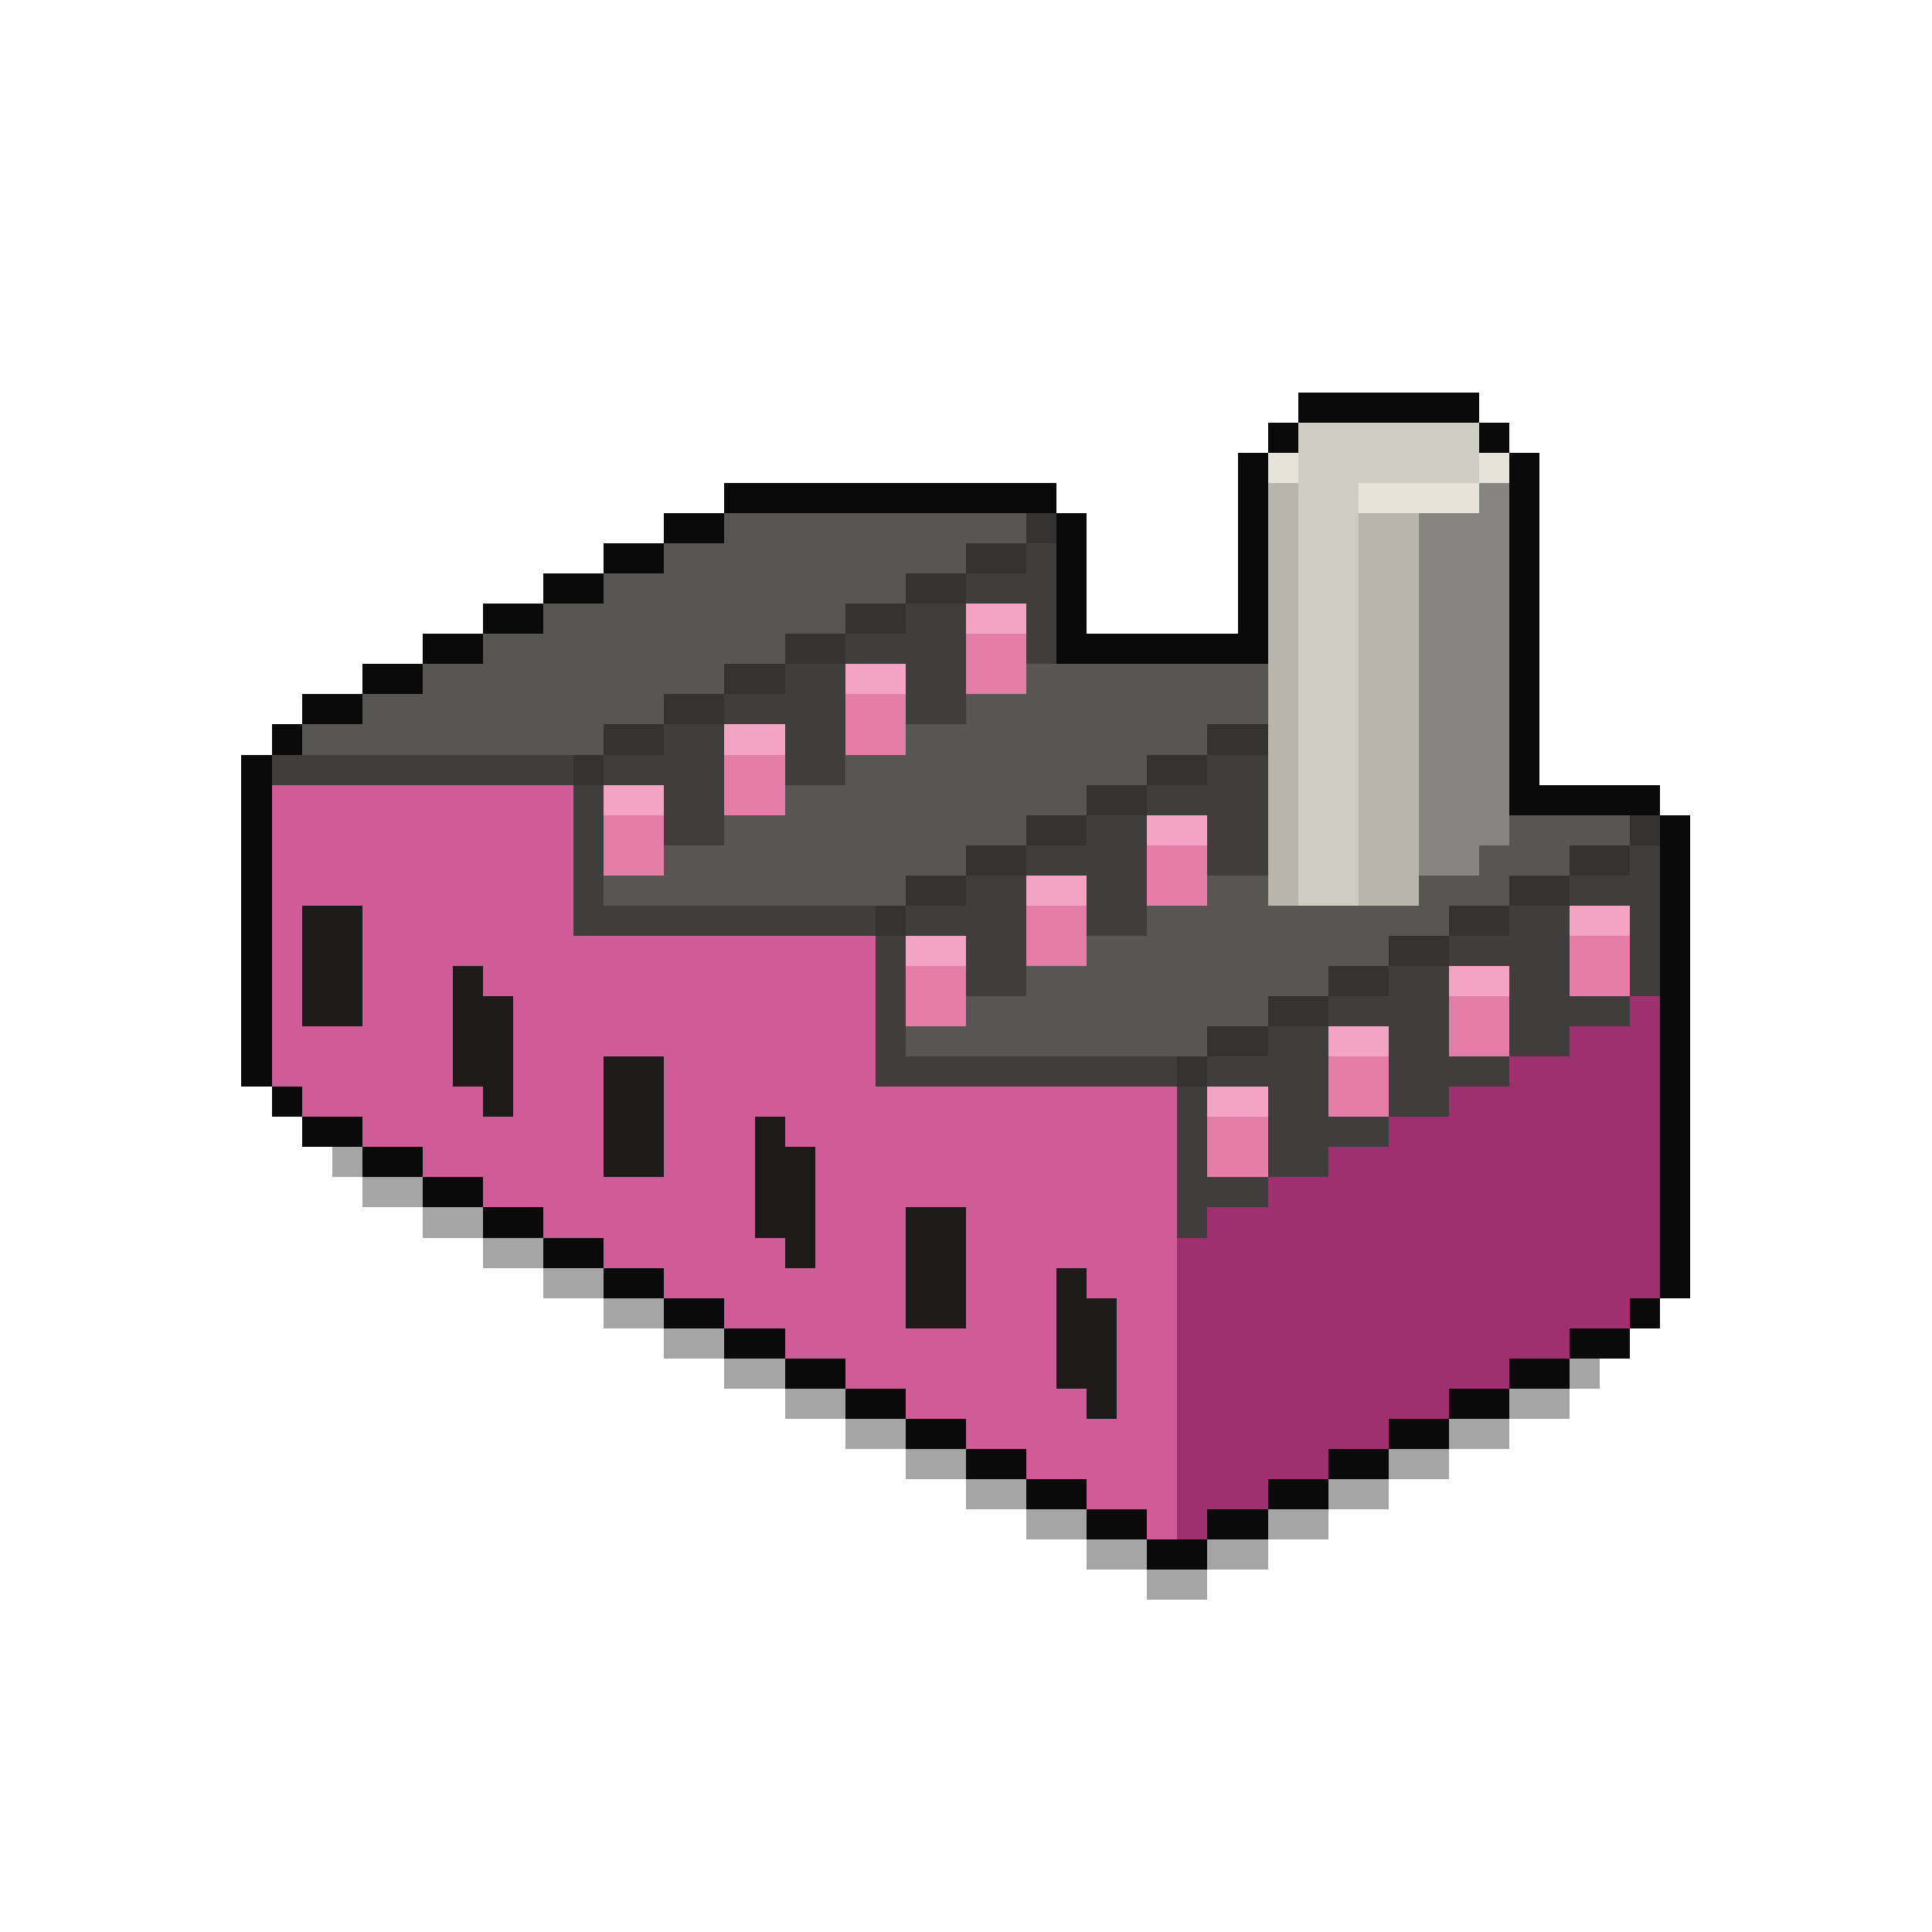
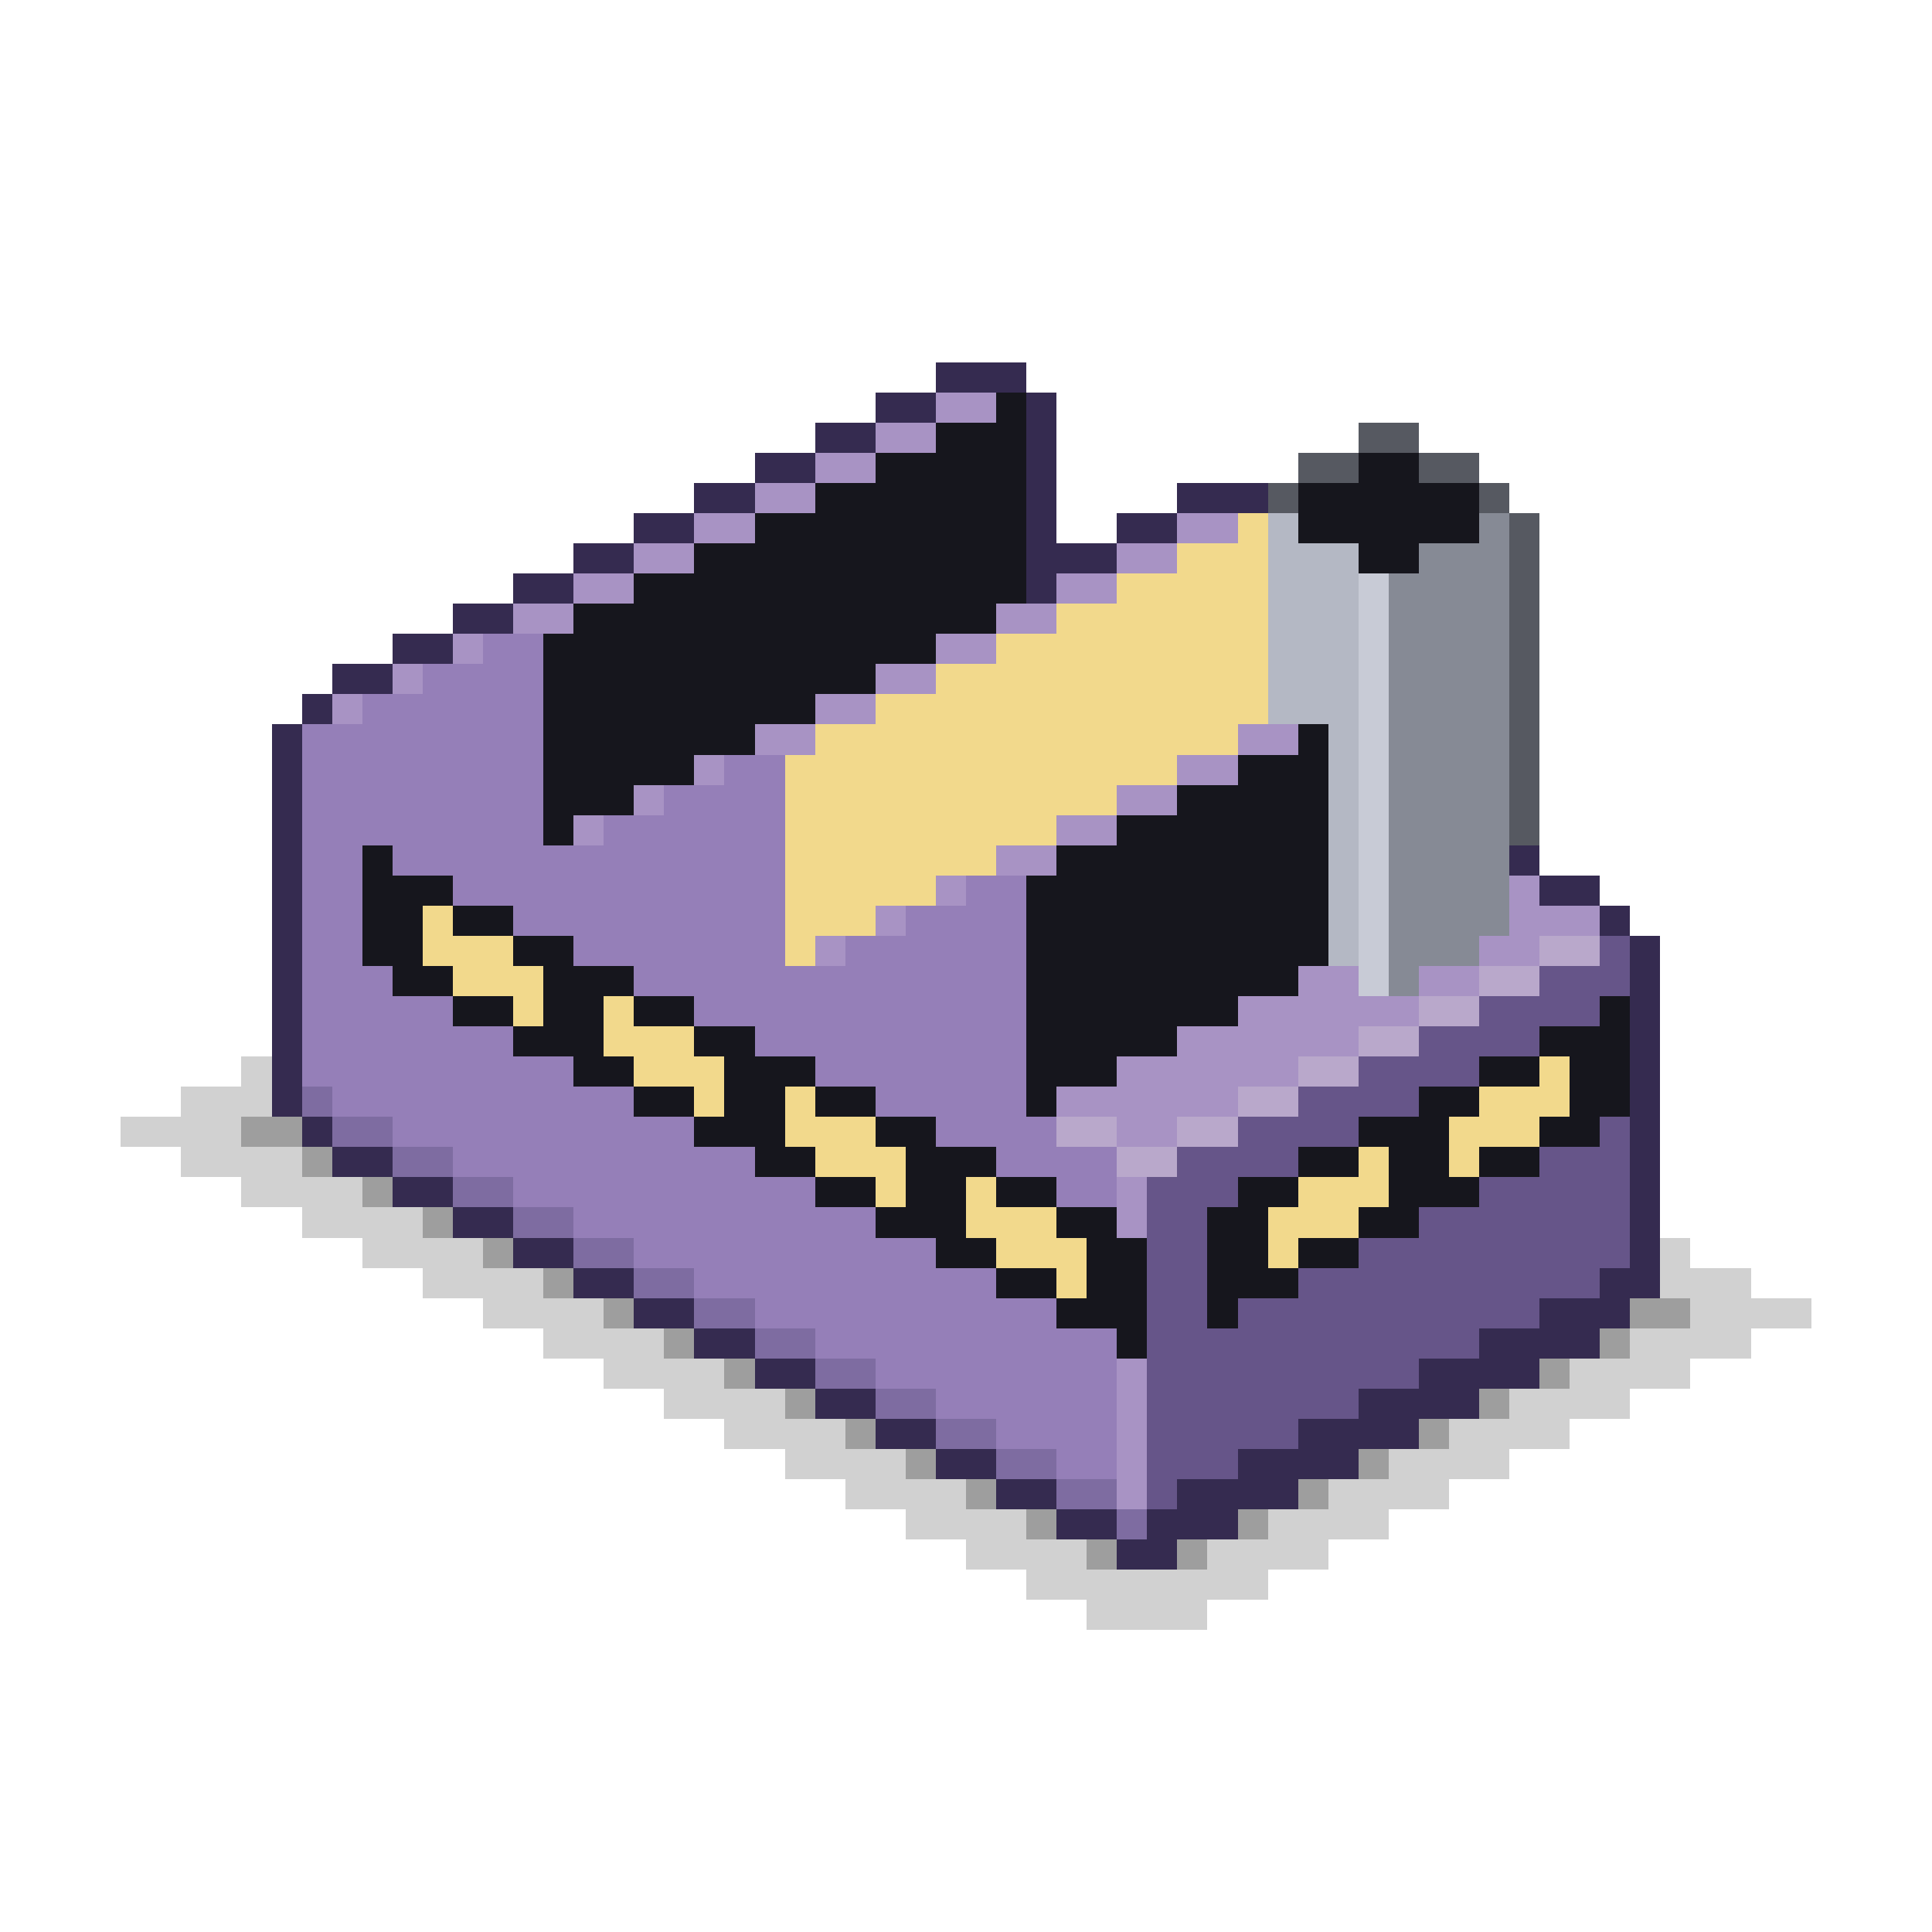
<svg xmlns="http://www.w3.org/2000/svg" viewBox="0 0 64 64" shape-rendering="crispEdges">
-   <path fill="#ce5d97" d="M9 26h10v4h-10zM9 30h1v6h-1zM12 30h7v2h-7zM19 31h10v4h-10zM12 32h3v6h-3zM16 32h3v1h-3zM17 33h2v7h-2zM10 34h2v3h-2zM19 35h1v6h-1zM22 35h7v2h-7zM15 36h1v3h-1zM29 36h10v4h-10zM16 37h1v3h-1zM22 37h3v6h-3zM26 37h3v1h-3zM14 38h1v1h-1zM27 38h2v7h-2zM20 39h2v3h-2zM18 40h1v1h-1zM29 40h1v6h-1zM32 40h7v2h-7zM25 41h1v3h-1zM26 42h1v3h-1zM32 42h3v6h-3zM36 42h3v1h-3zM24 43h1v1h-1zM37 43h2v7h-2zM30 44h2v3h-2zM28 45h1v1h-1zM35 46h1v3h-1zM36 47h1v3h-1zM34 48h1v1h-1zM38 50h1v1h-1z" />
-   <path fill="#575653" d="M24 17h10v1h-10zM22 18h10v1h-10zM20 19h10v1h-10zM18 20h10v1h-10zM16 21h10v1h-10zM14 22h10v1h-10zM34 22h8v2h-8zM12 23h10v1h-10zM32 23h2v5h-2zM10 24h10v1h-10zM30 24h2v5h-2zM34 24h6v1h-6zM28 25h2v5h-2zM34 25h4v1h-4zM26 26h2v4h-2zM34 26h2v1h-2zM24 27h2v3h-2zM50 27h4v1h-4zM22 28h2v2h-2zM49 28h3v1h-3zM20 29h2v1h-2zM40 29h2v5h-2zM47 29h3v1h-3zM38 30h2v5h-2zM42 30h6v1h-6zM36 31h2v4h-2zM42 31h4v1h-4zM34 32h2v3h-2zM42 32h2v1h-2zM32 33h2v2h-2zM30 34h2v1h-2z" />
-   <path fill="#403e3c" d="M34 18h1v4h-1zM32 19h2v1h-2zM30 20h2v4h-2zM28 21h2v1h-2zM26 22h2v4h-2zM24 23h2v1h-2zM22 24h2v4h-2zM9 25h10v1h-10zM20 25h2v1h-2zM40 25h2v4h-2zM19 26h1v5h-1zM38 26h2v1h-2zM36 27h2v4h-2zM34 28h2v1h-2zM54 28h1v5h-1zM32 29h2v4h-2zM52 29h2v1h-2zM20 30h9v1h-9zM30 30h2v1h-2zM50 30h2v5h-2zM29 31h1v5h-1zM48 31h2v1h-2zM46 32h2v5h-2zM44 33h2v1h-2zM52 33h2v1h-2zM42 34h2v5h-2zM30 35h9v1h-9zM40 35h2v1h-2zM48 35h2v1h-2zM39 36h1v5h-1zM44 37h2v1h-2zM40 39h2v1h-2z" />
-   <path fill="#a02f6f" d="M54 33h1v10h-1zM52 34h2v10h-2zM50 35h2v10h-2zM48 36h2v10h-2zM46 37h2v10h-2zM44 38h2v10h-2zM42 39h2v10h-2zM40 40h2v10h-2zM39 41h1v10h-1z" />
-   <path fill="#0a0a0a" d="M43 13h6v1h-6zM42 14h1v1h-1zM49 14h1v1h-1zM41 15h1v7h-1zM50 15h1v12h-1zM24 16h11v1h-11zM22 17h2v1h-2zM35 17h1v5h-1zM20 18h2v1h-2zM18 19h2v1h-2zM16 20h2v1h-2zM14 21h2v1h-2zM36 21h5v1h-5zM12 22h2v1h-2zM10 23h2v1h-2zM9 24h1v1h-1zM8 25h1v11h-1zM51 26h4v1h-4zM55 27h1v16h-1zM9 36h1v1h-1zM10 37h2v1h-2zM12 38h2v1h-2zM14 39h2v1h-2zM16 40h2v1h-2zM18 41h2v1h-2zM20 42h2v1h-2zM22 43h2v1h-2zM54 43h1v1h-1zM24 44h2v1h-2zM52 44h2v1h-2zM26 45h2v1h-2zM50 45h2v1h-2zM28 46h2v1h-2zM48 46h2v1h-2zM30 47h2v1h-2zM46 47h2v1h-2zM32 48h2v1h-2zM44 48h2v1h-2zM34 49h2v1h-2zM42 49h2v1h-2zM36 50h2v1h-2zM40 50h2v1h-2zM38 51h2v1h-2z" />
-   <path fill="#1c1b1a" d="M10 30h2v4h-2zM15 32h1v4h-1zM16 33h1v4h-1zM20 35h2v4h-2zM25 37h1v4h-1zM26 38h1v4h-1zM30 40h2v4h-2zM35 42h1v4h-1zM36 43h1v4h-1z" />
-   <path fill="#343331" d="M34 17h1v1h-1zM32 18h2v1h-2zM30 19h2v1h-2zM28 20h2v1h-2zM26 21h2v1h-2zM24 22h2v1h-2zM22 23h2v1h-2zM20 24h2v1h-2zM40 24h2v1h-2zM19 25h1v1h-1zM38 25h2v1h-2zM36 26h2v1h-2zM34 27h2v1h-2zM54 27h1v1h-1zM32 28h2v1h-2zM52 28h2v1h-2zM30 29h2v1h-2zM50 29h2v1h-2zM29 30h1v1h-1zM48 30h2v1h-2zM46 31h2v1h-2zM44 32h2v1h-2zM42 33h2v1h-2zM40 34h2v1h-2zM39 35h1v1h-1z" />
-   <path fill="#e47da8" d="M32 21h2v2h-2zM28 23h2v2h-2zM24 25h2v2h-2zM20 27h2v2h-2zM38 28h2v2h-2zM34 30h2v2h-2zM52 31h2v2h-2zM30 32h2v2h-2zM48 33h2v2h-2zM44 35h2v2h-2zM40 37h2v2h-2z" />
-   <path fill="#000000" fill-opacity="0.353" d="M11 38h1v1h-1zM12 39h2v1h-2zM14 40h2v1h-2zM16 41h2v1h-2zM18 42h2v1h-2zM20 43h2v1h-2zM22 44h2v1h-2zM24 45h2v1h-2zM52 45h1v1h-1zM26 46h2v1h-2zM50 46h2v1h-2zM28 47h2v1h-2zM48 47h2v1h-2zM30 48h2v1h-2zM46 48h2v1h-2zM32 49h2v1h-2zM44 49h2v1h-2zM34 50h2v1h-2zM42 50h2v1h-2zM36 51h2v1h-2zM40 51h2v1h-2zM38 52h2v1h-2z" />
-   <path fill="#cecdc3" d="M43 14h6v2h-6zM43 16h2v14h-2z" />
-   <path fill="#b7b5ac" d="M42 16h1v14h-1zM45 17h2v13h-2z" />
-   <path fill="#878580" d="M49 16h1v12h-1zM47 17h2v12h-2z" />
-   <path fill="#f4a4c2" d="M32 20h2v1h-2zM28 22h2v1h-2zM24 24h2v1h-2zM20 26h2v1h-2zM38 27h2v1h-2zM34 29h2v1h-2zM52 30h2v1h-2zM30 31h2v1h-2zM48 32h2v1h-2zM44 34h2v1h-2zM40 36h2v1h-2z" />
-   <path fill="#e6e4d9" d="M42 15h1v1h-1zM49 15h1v1h-1zM45 16h4v1h-4z" />
+   <path fill="#000" fill-opacity=".18" d="M8 35h1v1h-1zM6 36h3v1h-3zM4 37h4v1h-4zM6 38h4v1h-4zM8 39h4v1h-4zM10 40h4v1h-4zM12 41h4v1h-4zM55 41h1v1h-1zM14 42h4v1h-4zM55 42h3v1h-3zM16 43h4v1h-4zM56 43h4v1h-4zM18 44h4v1h-4zM54 44h4v1h-4zM20 45h4v1h-4zM52 45h4v1h-4zM22 46h4v1h-4zM50 46h4v1h-4zM24 47h4v1h-4zM48 47h4v1h-4zM26 48h4v1h-4zM46 48h4v1h-4zM28 49h4v1h-4zM44 49h4v1h-4zM30 50h4v1h-4zM42 50h4v1h-4zM32 51h4v1h-4zM40 51h4v1h-4zM34 52h8v1h-8zM36 53h4v1h-4z" />
+   <path fill="#000" fill-opacity=".38" d="M8 37h2v1h-2zM10 38h1v1h-1zM12 39h1v1h-1zM14 40h1v1h-1zM16 41h1v1h-1zM18 42h1v1h-1zM20 43h1v1h-1zM54 43h2v1h-2zM22 44h1v1h-1zM53 44h1v1h-1zM24 45h1v1h-1zM51 45h1v1h-1zM26 46h1v1h-1zM49 46h1v1h-1zM28 47h1v1h-1zM47 47h1v1h-1zM30 48h1v1h-1zM45 48h1v1h-1zM32 49h1v1h-1zM43 49h1v1h-1zM34 50h1v1h-1zM41 50h1v1h-1zM36 51h1v1h-1zM39 51h1v1h-1z" />
+   <path fill="#352b50" d="M31 12h3v1h-3zM29 13h2v1h-2zM34 13h1v1h-1zM27 14h2v1h-2zM34 14h1v1h-1zM25 15h2v1h-2zM34 15h1v1h-1zM23 16h2v1h-2zM34 16h1v1h-1zM39 16h3v1h-3zM21 17h2v1h-2zM34 17h1v1h-1zM37 17h2v1h-2zM19 18h2v1h-2zM34 18h3v1h-3zM17 19h2v1h-2zM34 19h1v1h-1zM15 20h2v1h-2zM13 21h2v1h-2zM11 22h2v1h-2zM10 23h1v1h-1zM9 24h1v1h-1zM9 25h1v1h-1zM9 26h1v1h-1zM9 27h1v1h-1zM9 28h1v1h-1zM50 28h1v1h-1zM9 29h1v1h-1zM51 29h2v1h-2zM9 30h1v1h-1zM53 30h1v1h-1zM9 31h1v1h-1zM54 31h1v1h-1zM9 32h1v1h-1zM54 32h1v1h-1zM9 33h1v1h-1zM54 33h1v1h-1zM9 34h1v1h-1zM54 34h1v1h-1zM9 35h1v1h-1zM54 35h1v1h-1zM9 36h1v1h-1zM54 36h1v1h-1zM10 37h1v1h-1zM54 37h1v1h-1zM11 38h2v1h-2zM54 38h1v1h-1zM13 39h2v1h-2zM54 39h1v1h-1zM15 40h2v1h-2zM54 40h1v1h-1zM17 41h2v1h-2zM54 41h1v1h-1zM19 42h2v1h-2zM53 42h2v1h-2zM21 43h2v1h-2zM51 43h3v1h-3zM23 44h2v1h-2zM49 44h4v1h-4zM25 45h2v1h-2zM47 45h4v1h-4zM27 46h2v1h-2zM45 46h4v1h-4zM29 47h2v1h-2zM43 47h4v1h-4zM31 48h2v1h-2zM41 48h4v1h-4zM33 49h2v1h-2zM39 49h4v1h-4zM35 50h2v1h-2zM38 50h3v1h-3zM37 51h2v1h-2z" />
+   <path fill="#a893c4" d="M31 13h2v1h-2zM29 14h2v1h-2zM27 15h2v1h-2zM25 16h2v1h-2zM23 17h2v1h-2zM39 17h2v1h-2zM21 18h2v1h-2zM37 18h2v1h-2zM19 19h2v1h-2zM35 19h2v1h-2zM17 20h2v1h-2zM33 20h2v1h-2zM15 21h1v1h-1zM31 21h2v1h-2zM13 22h1v1h-1zM29 22h2v1h-2zM11 23h1v1h-1zM27 23h2v1h-2zM25 24h2v1h-2zM41 24h2v1h-2zM23 25h1v1h-1zM39 25h2v1h-2zM21 26h1v1h-1zM37 26h2v1h-2zM19 27h1v1h-1zM35 27h2v1h-2zM33 28h2v1h-2zM31 29h1v1h-1zM50 29h1v1h-1zM29 30h1v1h-1zM50 30h3v1h-3zM27 31h1v1h-1zM49 31h2v1h-2zM43 32h2v1h-2zM47 32h2v1h-2zM41 33h6v1h-6zM39 34h6v1h-6zM37 35h6v1h-6zM35 36h6v1h-6zM37 37h2v1h-2zM37 39h1v1h-1zM37 40h1v1h-1zM37 45h1v1h-1zM37 46h1v1h-1zM37 47h1v1h-1zM37 48h1v1h-1zM37 49h1v1h-1z" />
+   <path fill="#16161D" d="M33 13h1v1h-1zM31 14h3v1h-3zM29 15h5v1h-5zM45 15h2v1h-2zM27 16h7v1h-7zM43 16h6v1h-6zM25 17h9v1h-9zM43 17h6v1h-6zM23 18h11v1h-11zM45 18h2v1h-2zM21 19h13v1h-13zM19 20h14v1h-14zM18 21h13v1h-13zM18 22h11v1h-11zM18 23h9v1h-9zM18 24h7v1h-7zM43 24h1v1h-1zM18 25h5v1h-5zM41 25h3v1h-3zM18 26h3v1h-3zM39 26h5v1h-5zM18 27h1v1h-1zM37 27h7v1h-7zM12 28h1v1h-1zM35 28h9v1h-9zM12 29h3v1h-3zM34 29h10v1h-10zM12 30h2v1h-2zM15 30h2v1h-2zM34 30h10v1h-10zM12 31h2v1h-2zM17 31h2v1h-2zM34 31h10v1h-10zM13 32h2v1h-2zM18 32h3v1h-3zM34 32h9v1h-9zM15 33h2v1h-2zM18 33h2v1h-2zM21 33h2v1h-2zM34 33h7v1h-7zM53 33h1v1h-1zM17 34h3v1h-3zM23 34h2v1h-2zM34 34h5v1h-5zM51 34h3v1h-3zM19 35h2v1h-2zM24 35h3v1h-3zM34 35h3v1h-3zM49 35h2v1h-2zM52 35h2v1h-2zM21 36h2v1h-2zM24 36h2v1h-2zM27 36h2v1h-2zM34 36h1v1h-1zM47 36h2v1h-2zM52 36h2v1h-2zM23 37h3v1h-3zM29 37h2v1h-2zM45 37h3v1h-3zM51 37h2v1h-2zM25 38h2v1h-2zM30 38h3v1h-3zM43 38h2v1h-2zM46 38h2v1h-2zM49 38h2v1h-2zM27 39h2v1h-2zM30 39h2v1h-2zM33 39h2v1h-2zM41 39h2v1h-2zM46 39h3v1h-3zM29 40h3v1h-3zM35 40h2v1h-2zM40 40h2v1h-2zM45 40h2v1h-2zM31 41h2v1h-2zM36 41h2v1h-2zM40 41h2v1h-2zM43 41h2v1h-2zM33 42h2v1h-2zM36 42h2v1h-2zM40 42h3v1h-3zM35 43h3v1h-3zM40 43h1v1h-1zM37 44h1v1h-1z" />
+   <path fill="#565961" d="M45 14h2v1h-2zM43 15h2v1h-2zM47 15h2v1h-2zM42 16h1v1h-1zM49 16h1v1h-1zM50 17h1v1h-1zM50 18h1v1h-1zM50 19h1v1h-1zM50 20h1v1h-1zM50 21h1v1h-1zM50 22h1v1h-1zM50 23h1v1h-1zM50 24h1v1h-1zM50 25h1v1h-1zM50 26h1v1h-1zM50 27h1v1h-1z" />
+   <path fill="#F2D98C" d="M41 17h1v1h-1zM39 18h3v1h-3zM37 19h5v1h-5zM35 20h7v1h-7zM33 21h9v1h-9zM31 22h11v1h-11zM29 23h13v1h-13zM27 24h14v1h-14zM26 25h13v1h-13zM26 26h11v1h-11zM26 27h9v1h-9zM26 28h7v1h-7zM26 29h5v1h-5zM14 30h1v1h-1zM26 30h3v1h-3zM14 31h3v1h-3zM26 31h1v1h-1zM15 32h3v1h-3zM17 33h1v1h-1zM20 33h1v1h-1zM20 34h3v1h-3zM21 35h3v1h-3zM51 35h1v1h-1zM23 36h1v1h-1zM26 36h1v1h-1zM49 36h3v1h-3zM26 37h3v1h-3zM48 37h3v1h-3zM27 38h3v1h-3zM45 38h1v1h-1zM48 38h1v1h-1zM29 39h1v1h-1zM32 39h1v1h-1zM43 39h3v1h-3zM32 40h3v1h-3zM42 40h3v1h-3zM33 41h3v1h-3zM42 41h1v1h-1zM35 42h1v1h-1z" />
+   <path fill="#B4B8C4" d="M42 17h1v1h-1zM42 18h3v1h-3zM42 19h3v1h-3zM42 20h3v1h-3zM42 21h3v1h-3zM42 22h3v1h-3zM42 23h3v1h-3zM44 24h1v1h-1zM44 25h1v1h-1zM44 26h1v1h-1zM44 27h1v1h-1zM44 28h1v1h-1zM44 29h1v1h-1zM44 30h1v1h-1zM44 31h1v1h-1z" />
+   <path fill="#868a95" d="M49 17h1v1h-1zM47 18h3v1h-3zM46 19h4v1h-4zM46 20h4v1h-4zM46 21h4v1h-4zM46 22h4v1h-4zM46 23h4v1h-4zM46 24h4v1h-4zM46 25h4v1h-4zM46 26h4v1h-4zM46 27h4v1h-4zM46 28h4v1h-4zM46 29h4v1h-4zM46 30h4v1h-4zM46 31h3v1h-3zM46 32h1v1h-1z" />
+   <path fill="#c8cbd6" d="M45 19h1v1h-1zM45 20h1v1h-1zM45 21h1v1h-1zM45 22h1v1h-1zM45 23h1v1h-1zM45 24h1v1h-1zM45 25h1v1h-1zM45 26h1v1h-1zM45 27h1v1h-1zM45 28h1v1h-1zM45 29h1v1h-1zM45 30h1v1h-1zM45 31h1v1h-1zM45 32h1v1h-1z" />
+   <path fill="#957FB8" d="M16 21h2v1h-2zM14 22h4v1h-4zM12 23h6v1h-6zM10 24h8v1h-8zM10 25h8v1h-8zM24 25h2v1h-2zM10 26h8v1h-8zM22 26h4v1h-4zM10 27h8v1h-8zM20 27h6v1h-6zM10 28h2v1h-2zM13 28h13v1h-13zM10 29h2v1h-2zM15 29h11v1h-11zM32 29h2v1h-2zM10 30h2v1h-2zM17 30h9v1h-9zM30 30h4v1h-4zM10 31h2v1h-2zM19 31h7v1h-7zM28 31h6v1h-6zM10 32h3v1h-3zM21 32h13v1h-13zM10 33h5v1h-5zM23 33h11v1h-11zM10 34h7v1h-7zM25 34h9v1h-9zM10 35h9v1h-9zM27 35h7v1h-7zM11 36h10v1h-10zM29 36h5v1h-5zM13 37h10v1h-10zM31 37h4v1h-4zM15 38h10v1h-10zM33 38h4v1h-4zM17 39h10v1h-10zM35 39h2v1h-2zM19 40h10v1h-10zM21 41h10v1h-10zM23 42h10v1h-10zM25 43h10v1h-10zM27 44h10v1h-10zM29 45h8v1h-8zM31 46h6v1h-6zM33 47h4v1h-4zM35 48h2v1h-2z" />
+   <path fill="#b9a8cb" d="M51 31h2v1h-2zM49 32h2v1h-2zM47 33h2v1h-2zM45 34h2v1h-2zM43 35h2v1h-2zM41 36h2v1h-2zM35 37h2v1h-2zM39 37h2v1h-2zM37 38h2v1h-2z" />
+   <path fill="#665589" d="M53 31h1v1h-1zM51 32h3v1h-3zM49 33h4v1h-4zM47 34h4v1h-4zM45 35h4v1h-4zM43 36h4v1h-4zM41 37h4v1h-4zM53 37h1v1h-1zM39 38h4v1h-4zM51 38h3v1h-3zM38 39h3v1h-3zM49 39h5v1h-5zM38 40h2v1h-2zM47 40h7v1h-7zM38 41h2v1h-2zM45 41h9v1h-9zM38 42h2v1h-2zM43 42h10v1h-10zM38 43h2v1h-2zM41 43h10v1h-10zM38 44h11v1h-11zM38 45h9v1h-9zM38 46h7v1h-7zM38 47h5v1h-5zM38 48h3v1h-3zM38 49h1v1h-1z" />
+   <path fill="#7e6ca1" d="M10 36h1v1h-1zM11 37h2v1h-2zM13 38h2v1h-2zM15 39h2v1h-2zM17 40h2v1h-2zM19 41h2v1h-2zM21 42h2v1h-2zM23 43h2v1h-2zM25 44h2v1h-2zM27 45h2v1h-2zM29 46h2v1h-2zM31 47h2v1h-2zM33 48h2v1h-2zM35 49h2v1h-2zM37 50h1v1h-1z" />
</svg>
